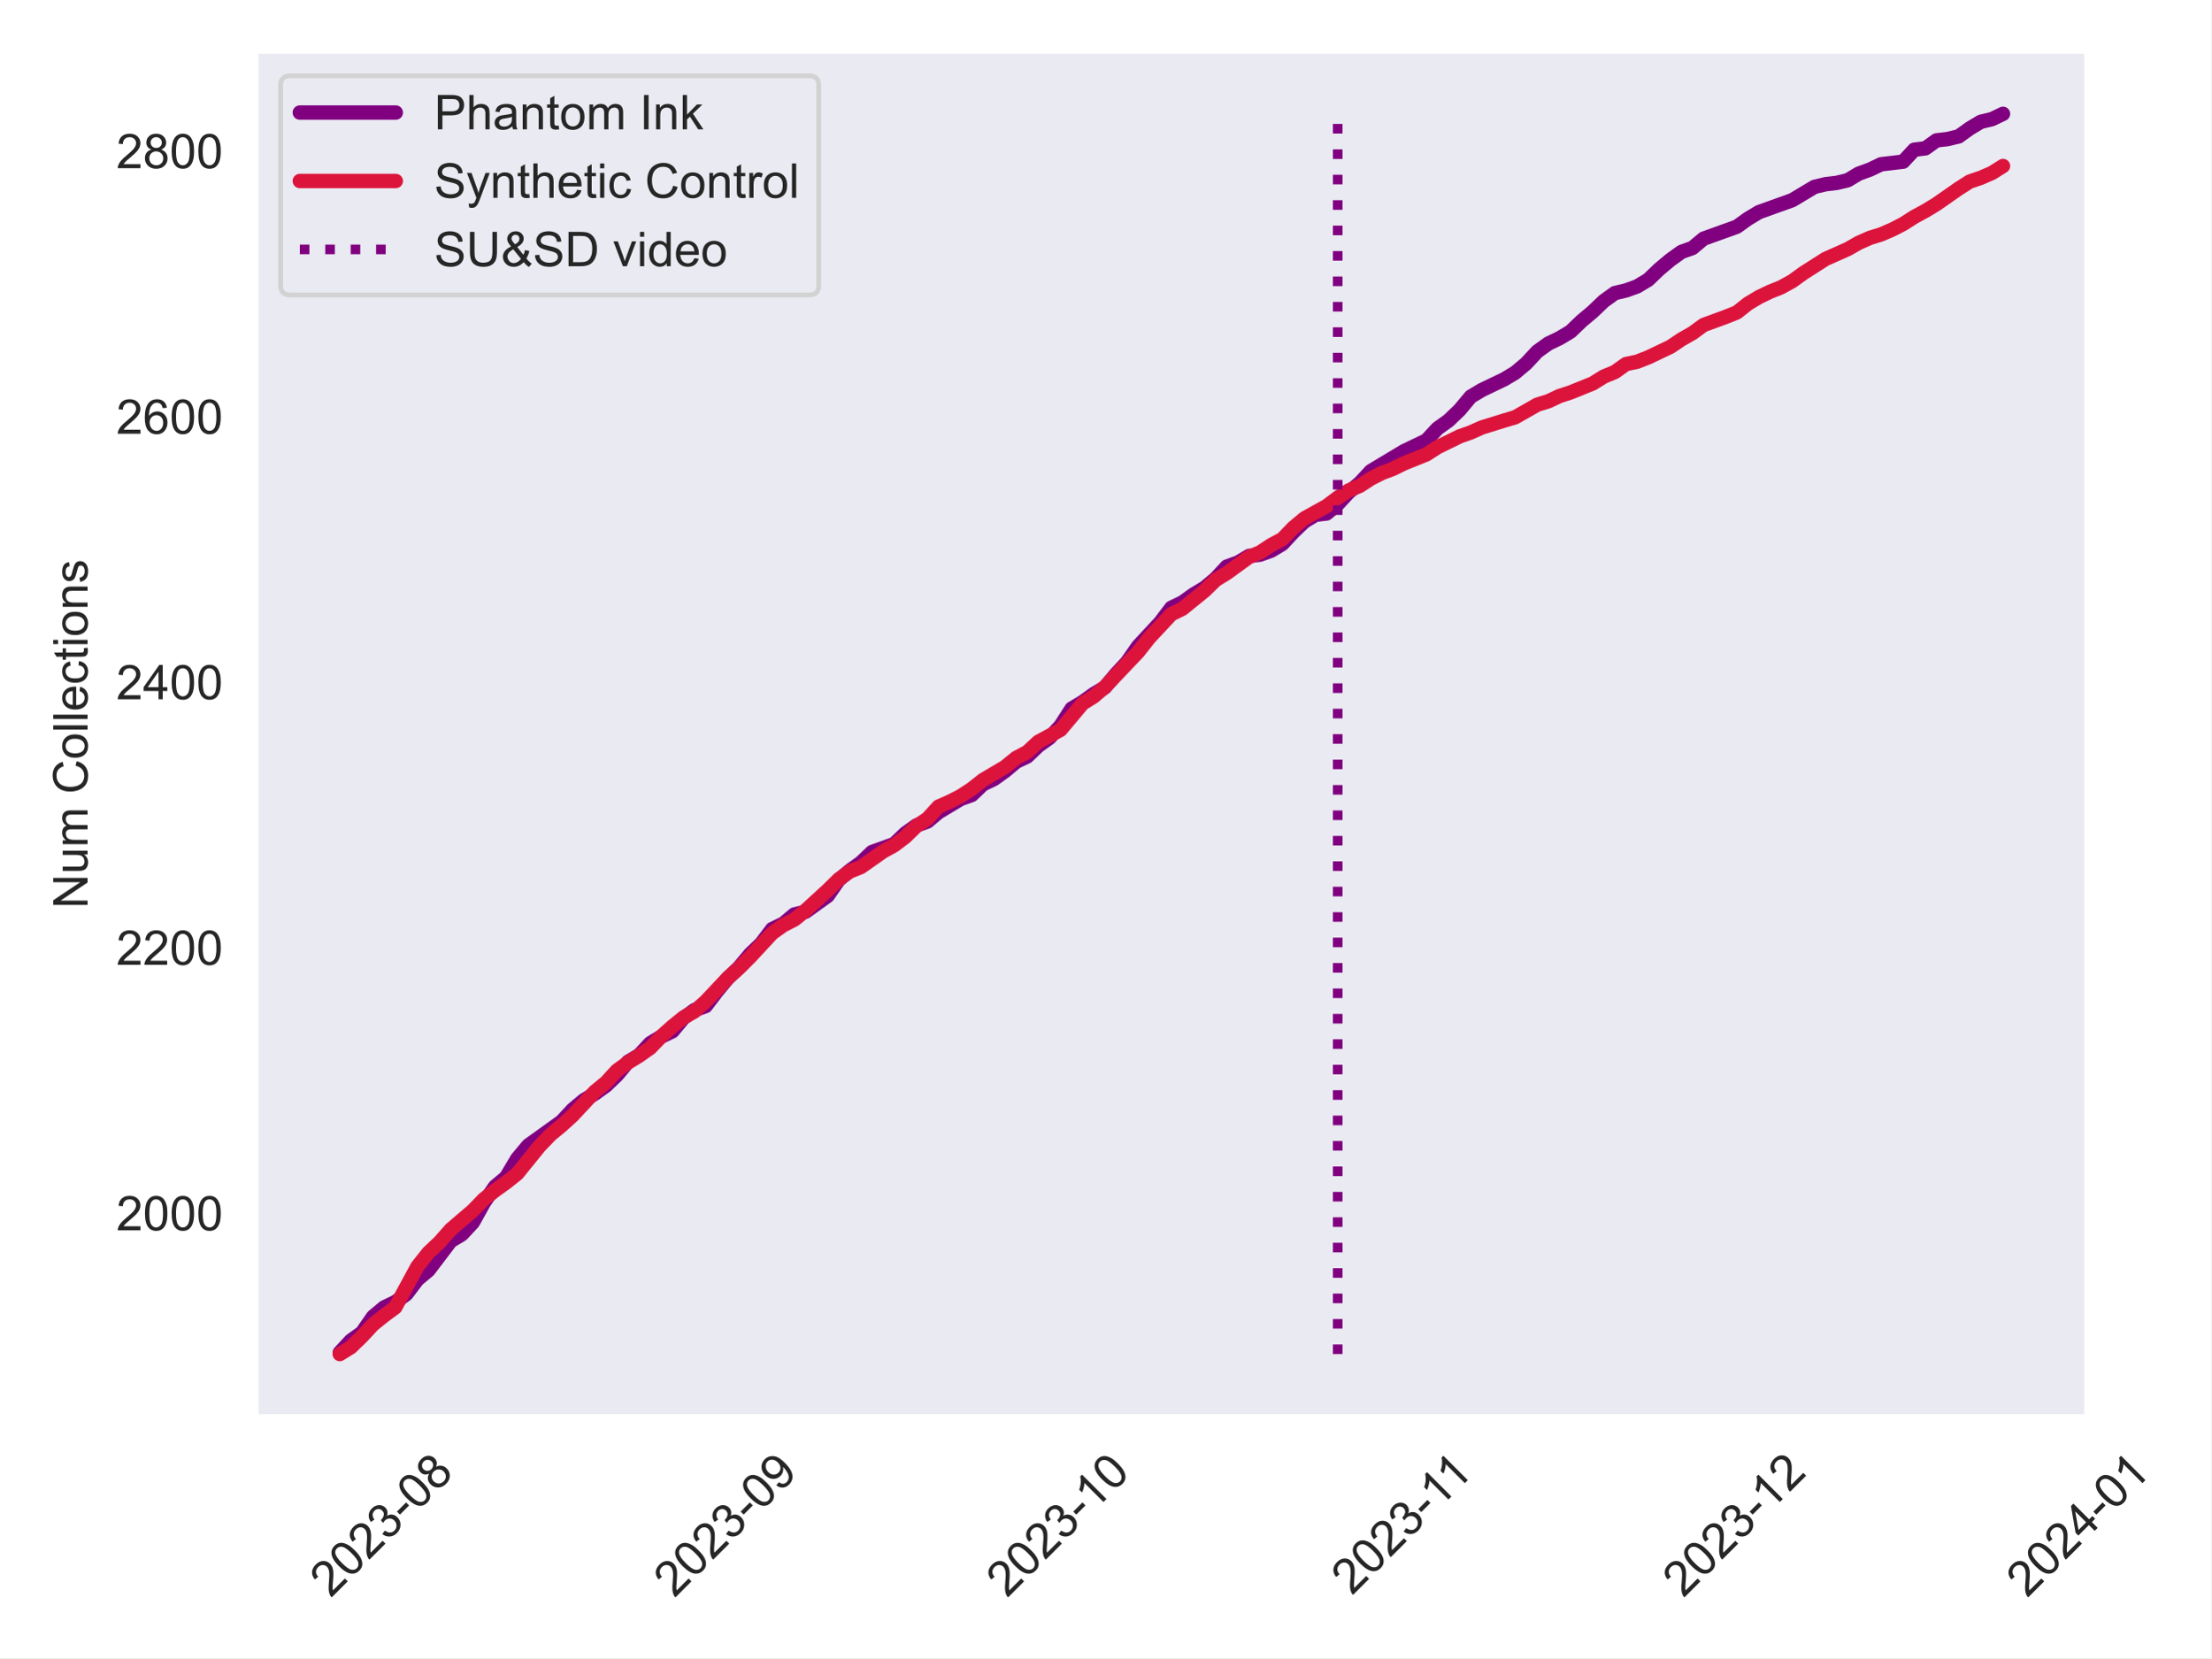
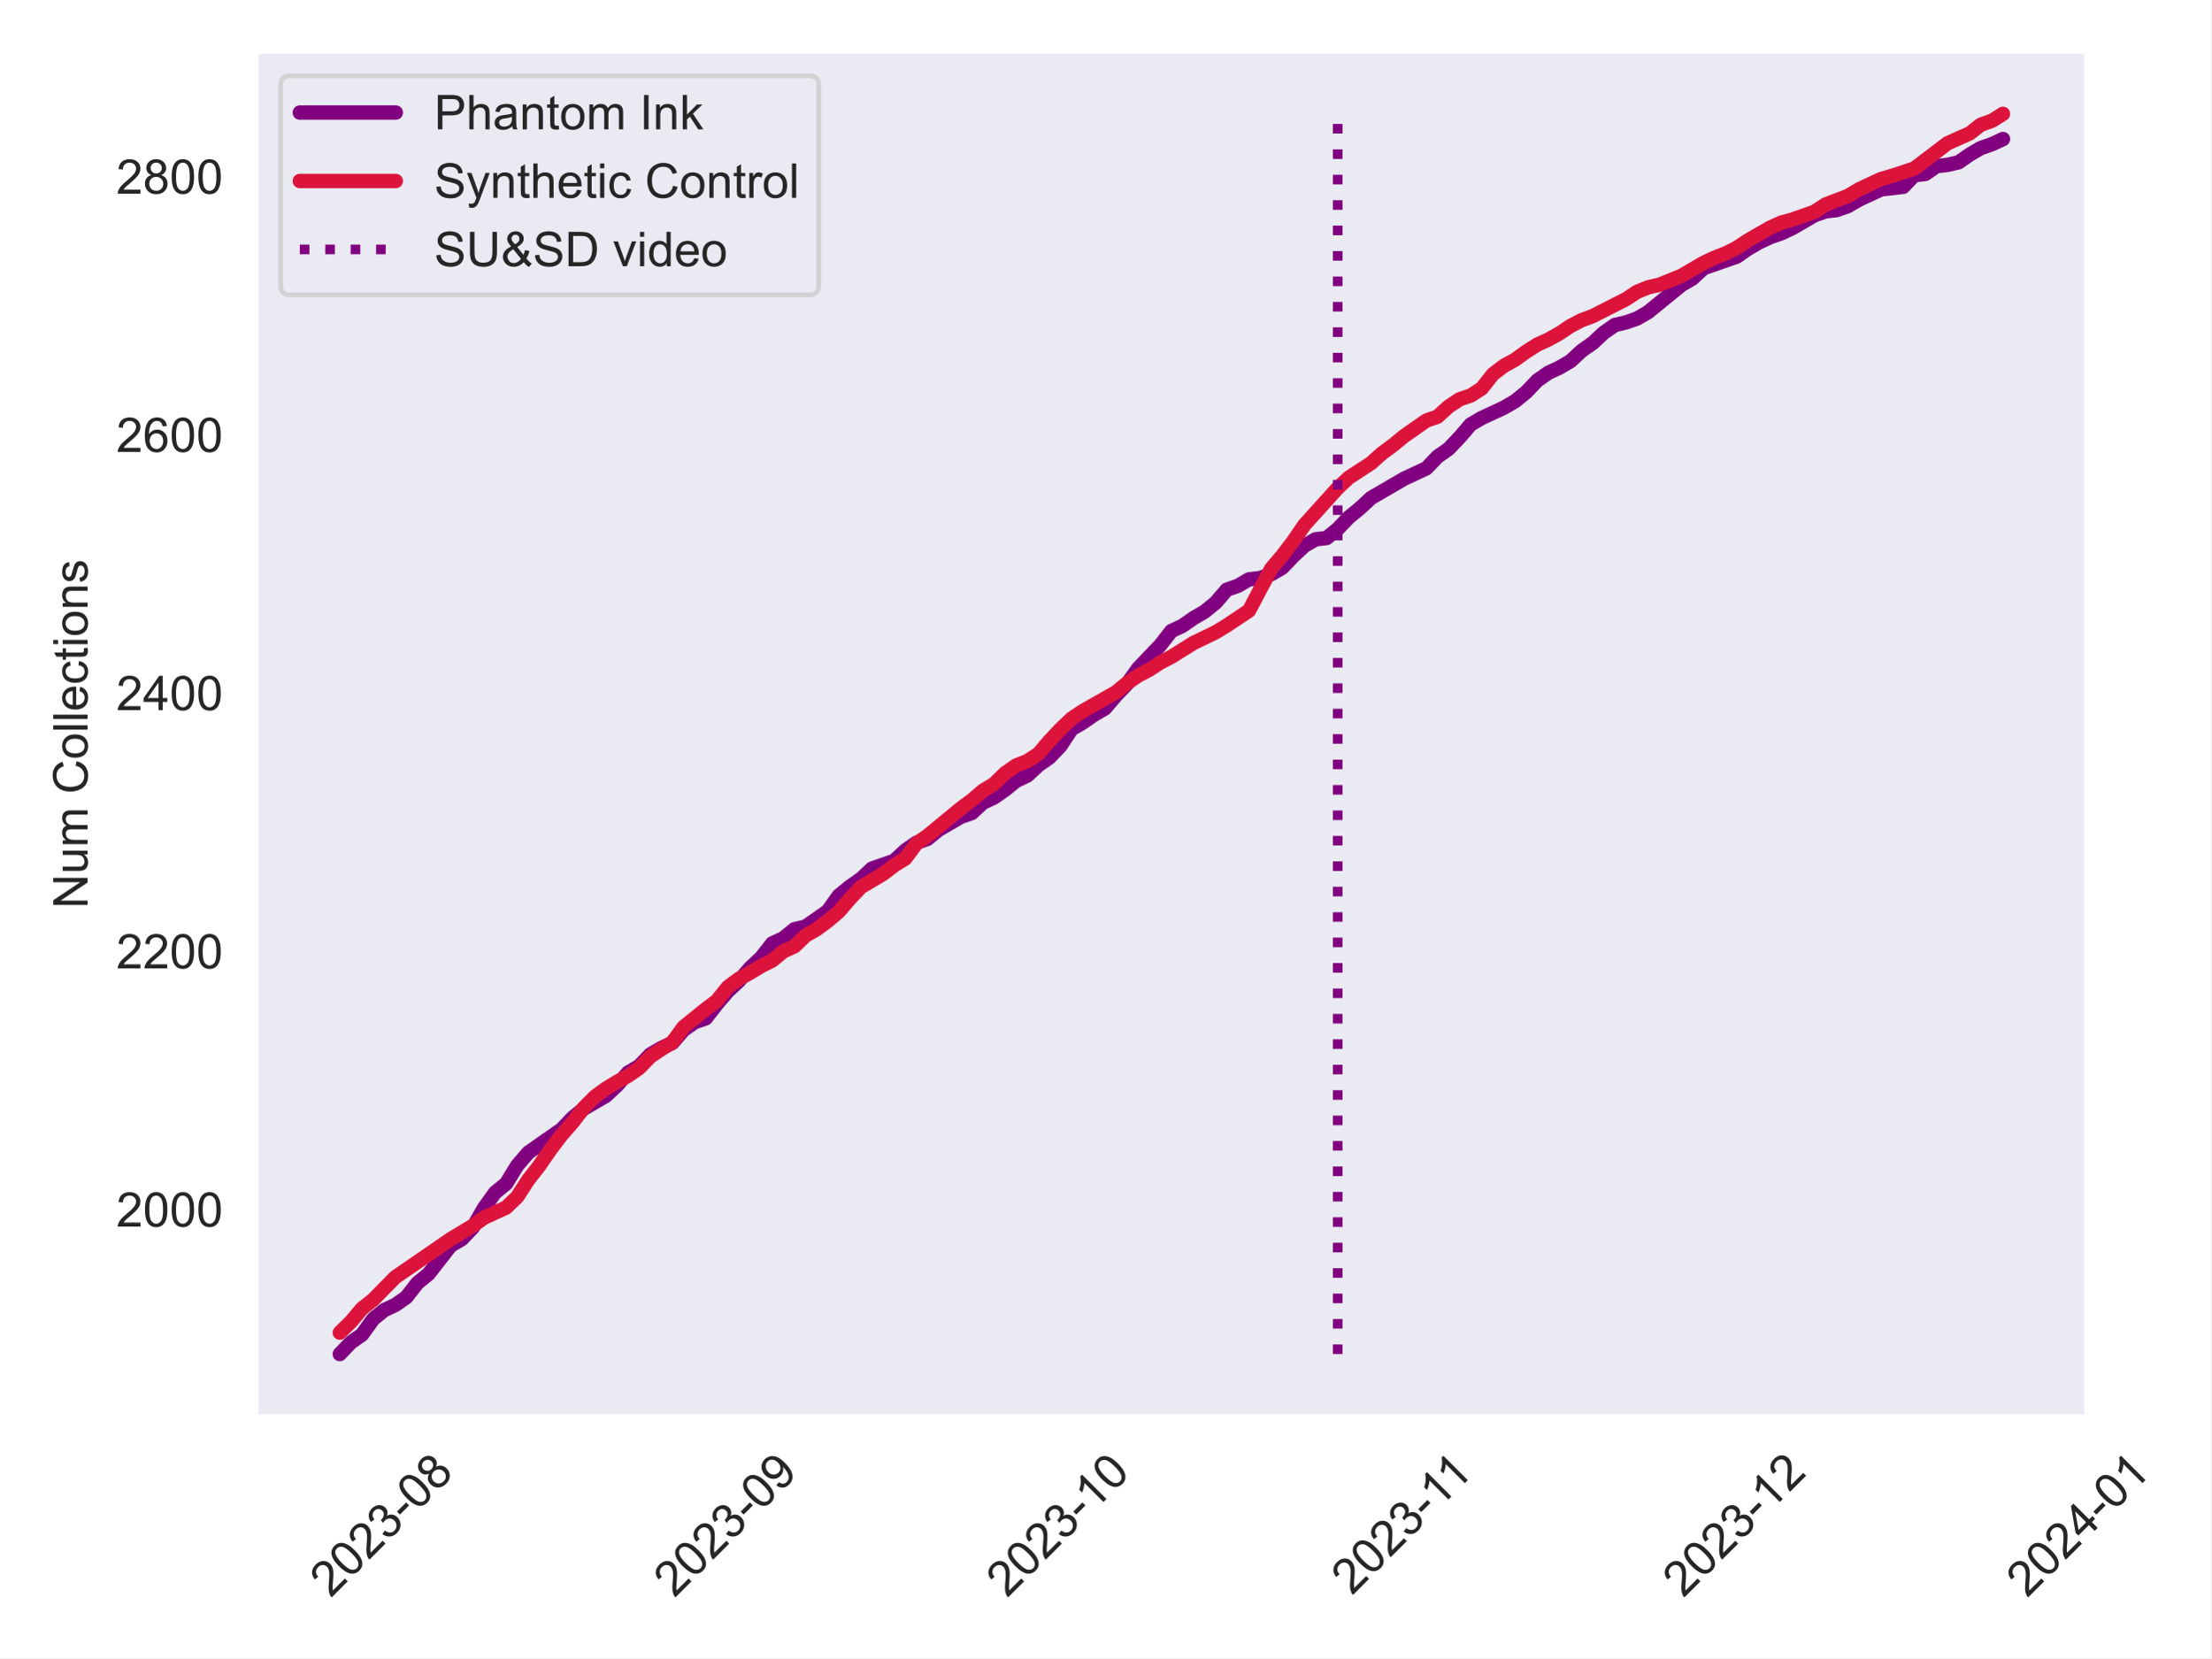
<svg xmlns="http://www.w3.org/2000/svg" xmlns:xlink="http://www.w3.org/1999/xlink" width="460.8pt" height="345.6pt" viewBox="0 0 460.8 345.6" version="1.1">
  <defs>
    <style type="text/css">*{stroke-linejoin: round; stroke-linecap: butt}</style>
  </defs>
  <g id="figure_1">
    <g id="patch_1">
      <path d="M 0 345.6  L 460.8 345.6  L 460.8 0  L 0 0  z " style="fill: #ffffff" />
    </g>
    <g id="axes_1">
      <g id="patch_2">
        <path d="M 53.48 295.153  L 434.759 295.153  L 434.759 10.8  L 53.48 10.8  z " style="fill: #eaeaf2" />
      </g>
      <g id="matplotlib.axis_1">
        <g id="xtick_1">
          <g id="text_1">
            <g style="fill: #262626" transform="translate(68.90819 333.1617) rotate(-45) scale(0.1 -0.1)">
              <defs>
                <path id="ArialMT-32" d="M 3222 541  L 3222 0  L 194 0  Q 188 203 259 391  Q 375 700 629 1000  Q 884 1300 1366 1694  Q 2113 2306 2375 2664  Q 2638 3022 2638 3341  Q 2638 3675 2398 3904  Q 2159 4134 1775 4134  Q 1369 4134 1125 3890  Q 881 3647 878 3216  L 300 3275  Q 359 3922 746 4261  Q 1134 4600 1788 4600  Q 2447 4600 2831 4234  Q 3216 3869 3216 3328  Q 3216 3053 3103 2787  Q 2991 2522 2730 2228  Q 2469 1934 1863 1422  Q 1356 997 1212 845  Q 1069 694 975 541  L 3222 541  z " transform="scale(0.015625)" />
                <path id="ArialMT-30" d="M 266 2259  Q 266 3072 433 3567  Q 600 4063 929 4331  Q 1259 4600 1759 4600  Q 2128 4600 2406 4451  Q 2684 4303 2865 4023  Q 3047 3744 3150 3342  Q 3253 2941 3253 2259  Q 3253 1453 3087 958  Q 2922 463 2592 192  Q 2263 -78 1759 -78  Q 1097 -78 719 397  Q 266 969 266 2259  z M 844 2259  Q 844 1131 1108 757  Q 1372 384 1759 384  Q 2147 384 2411 759  Q 2675 1134 2675 2259  Q 2675 3391 2411 3762  Q 2147 4134 1753 4134  Q 1366 4134 1134 3806  Q 844 3388 844 2259  z " transform="scale(0.015625)" />
                <path id="ArialMT-33" d="M 269 1209  L 831 1284  Q 928 806 1161 595  Q 1394 384 1728 384  Q 2125 384 2398 659  Q 2672 934 2672 1341  Q 2672 1728 2419 1979  Q 2166 2231 1775 2231  Q 1616 2231 1378 2169  L 1441 2663  Q 1497 2656 1531 2656  Q 1891 2656 2178 2843  Q 2466 3031 2466 3422  Q 2466 3731 2256 3934  Q 2047 4138 1716 4138  Q 1388 4138 1169 3931  Q 950 3725 888 3313  L 325 3413  Q 428 3978 793 4289  Q 1159 4600 1703 4600  Q 2078 4600 2393 4439  Q 2709 4278 2876 4000  Q 3044 3722 3044 3409  Q 3044 3113 2884 2869  Q 2725 2625 2413 2481  Q 2819 2388 3044 2092  Q 3269 1797 3269 1353  Q 3269 753 2831 336  Q 2394 -81 1725 -81  Q 1122 -81 723 278  Q 325 638 269 1209  z " transform="scale(0.015625)" />
                <path id="ArialMT-2d" d="M 203 1375  L 203 1941  L 1931 1941  L 1931 1375  L 203 1375  z " transform="scale(0.015625)" />
                <path id="ArialMT-38" d="M 1131 2484  Q 781 2613 612 2850  Q 444 3088 444 3419  Q 444 3919 803 4259  Q 1163 4600 1759 4600  Q 2359 4600 2725 4251  Q 3091 3903 3091 3403  Q 3091 3084 2923 2848  Q 2756 2613 2416 2484  Q 2838 2347 3058 2040  Q 3278 1734 3278 1309  Q 3278 722 2862 322  Q 2447 -78 1769 -78  Q 1091 -78 675 323  Q 259 725 259 1325  Q 259 1772 486 2073  Q 713 2375 1131 2484  z M 1019 3438  Q 1019 3113 1228 2906  Q 1438 2700 1772 2700  Q 2097 2700 2305 2904  Q 2513 3109 2513 3406  Q 2513 3716 2298 3927  Q 2084 4138 1766 4138  Q 1444 4138 1231 3931  Q 1019 3725 1019 3438  z M 838 1322  Q 838 1081 952 856  Q 1066 631 1291 507  Q 1516 384 1775 384  Q 2178 384 2440 643  Q 2703 903 2703 1303  Q 2703 1709 2433 1975  Q 2163 2241 1756 2241  Q 1359 2241 1098 1978  Q 838 1716 838 1322  z " transform="scale(0.015625)" />
              </defs>
              <use xlink:href="#ArialMT-32" />
              <use xlink:href="#ArialMT-30" x="55.615" />
              <use xlink:href="#ArialMT-32" x="111.23" />
              <use xlink:href="#ArialMT-33" x="166.846" />
              <use xlink:href="#ArialMT-2d" x="222.461" />
              <use xlink:href="#ArialMT-30" x="255.762" />
              <use xlink:href="#ArialMT-38" x="311.377" />
            </g>
          </g>
        </g>
        <g id="xtick_2">
          <g id="text_2">
            <g style="fill: #262626" transform="translate(140.5424 333.1617) rotate(-45) scale(0.1 -0.1)">
              <defs>
                <path id="ArialMT-39" d="M 350 1059  L 891 1109  Q 959 728 1153 556  Q 1347 384 1650 384  Q 1909 384 2104 503  Q 2300 622 2425 820  Q 2550 1019 2634 1356  Q 2719 1694 2719 2044  Q 2719 2081 2716 2156  Q 2547 1888 2255 1720  Q 1963 1553 1622 1553  Q 1053 1553 659 1965  Q 266 2378 266 3053  Q 266 3750 677 4175  Q 1088 4600 1706 4600  Q 2153 4600 2523 4359  Q 2894 4119 3086 3673  Q 3278 3228 3278 2384  Q 3278 1506 3087 986  Q 2897 466 2520 194  Q 2144 -78 1638 -78  Q 1100 -78 759 220  Q 419 519 350 1059  z M 2653 3081  Q 2653 3566 2395 3850  Q 2138 4134 1775 4134  Q 1400 4134 1122 3828  Q 844 3522 844 3034  Q 844 2597 1108 2323  Q 1372 2050 1759 2050  Q 2150 2050 2401 2323  Q 2653 2597 2653 3081  z " transform="scale(0.015625)" />
              </defs>
              <use xlink:href="#ArialMT-32" />
              <use xlink:href="#ArialMT-30" x="55.615" />
              <use xlink:href="#ArialMT-32" x="111.23" />
              <use xlink:href="#ArialMT-33" x="166.846" />
              <use xlink:href="#ArialMT-2d" x="222.461" />
              <use xlink:href="#ArialMT-30" x="255.762" />
              <use xlink:href="#ArialMT-39" x="311.377" />
            </g>
          </g>
        </g>
        <g id="xtick_3">
          <g id="text_3">
            <g style="fill: #262626" transform="translate(209.8657 333.1617) rotate(-45) scale(0.1 -0.1)">
              <defs>
                <path id="ArialMT-31" d="M 2384 0  L 1822 0  L 1822 3584  Q 1619 3391 1289 3197  Q 959 3003 697 2906  L 697 3450  Q 1169 3672 1522 3987  Q 1875 4303 2022 4600  L 2384 4600  L 2384 0  z " transform="scale(0.015625)" />
              </defs>
              <use xlink:href="#ArialMT-32" />
              <use xlink:href="#ArialMT-30" x="55.615" />
              <use xlink:href="#ArialMT-32" x="111.23" />
              <use xlink:href="#ArialMT-33" x="166.846" />
              <use xlink:href="#ArialMT-2d" x="222.461" />
              <use xlink:href="#ArialMT-31" x="255.762" />
              <use xlink:href="#ArialMT-30" x="311.377" />
            </g>
          </g>
        </g>
        <g id="xtick_4">
          <g id="text_4">
            <g style="fill: #262626" transform="translate(281.7607 332.6402) rotate(-45) scale(0.1 -0.1)">
              <use xlink:href="#ArialMT-32" />
              <use xlink:href="#ArialMT-30" x="55.615" />
              <use xlink:href="#ArialMT-32" x="111.23" />
              <use xlink:href="#ArialMT-33" x="166.846" />
              <use xlink:href="#ArialMT-2d" x="222.461" />
              <use xlink:href="#ArialMT-31" x="255.762" />
              <use xlink:href="#ArialMT-31" x="304.002" />
            </g>
          </g>
        </g>
        <g id="xtick_5">
          <g id="text_5">
            <g style="fill: #262626" transform="translate(350.8233 333.1617) rotate(-45) scale(0.1 -0.1)">
              <use xlink:href="#ArialMT-32" />
              <use xlink:href="#ArialMT-30" x="55.615" />
              <use xlink:href="#ArialMT-32" x="111.23" />
              <use xlink:href="#ArialMT-33" x="166.846" />
              <use xlink:href="#ArialMT-2d" x="222.461" />
              <use xlink:href="#ArialMT-31" x="255.762" />
              <use xlink:href="#ArialMT-32" x="311.377" />
            </g>
          </g>
        </g>
        <g id="xtick_6">
          <g id="text_6">
            <g style="fill: #262626" transform="translate(422.4575 333.1617) rotate(-45) scale(0.1 -0.1)">
              <defs>
                <path id="ArialMT-34" d="M 2069 0  L 2069 1097  L 81 1097  L 81 1613  L 2172 4581  L 2631 4581  L 2631 1613  L 3250 1613  L 3250 1097  L 2631 1097  L 2631 0  L 2069 0  z M 2069 1613  L 2069 3678  L 634 1613  L 2069 1613  z " transform="scale(0.015625)" />
              </defs>
              <use xlink:href="#ArialMT-32" />
              <use xlink:href="#ArialMT-30" x="55.615" />
              <use xlink:href="#ArialMT-32" x="111.23" />
              <use xlink:href="#ArialMT-34" x="166.846" />
              <use xlink:href="#ArialMT-2d" x="222.461" />
              <use xlink:href="#ArialMT-30" x="255.762" />
              <use xlink:href="#ArialMT-31" x="311.377" />
            </g>
          </g>
        </g>
      </g>
      <g id="matplotlib.axis_2">
        <g id="ytick_1">
          <g id="text_7">
-             <g style="fill: #262626" transform="translate(24.23625 256.4379) scale(0.1 -0.1)">
+             <g style="fill: #262626" transform="translate(24.23625 255.6642) scale(0.1 -0.1)">
              <use xlink:href="#ArialMT-32" />
              <use xlink:href="#ArialMT-30" x="55.615" />
              <use xlink:href="#ArialMT-30" x="111.23" />
              <use xlink:href="#ArialMT-30" x="166.846" />
            </g>
          </g>
        </g>
        <g id="ytick_2">
          <g id="text_8">
-             <g style="fill: #262626" transform="translate(24.23625 201.0916) scale(0.1 -0.1)">
+             <g style="fill: #262626" transform="translate(24.23625 201.8385) scale(0.1 -0.1)">
              <use xlink:href="#ArialMT-32" />
              <use xlink:href="#ArialMT-32" x="55.615" />
              <use xlink:href="#ArialMT-30" x="111.23" />
              <use xlink:href="#ArialMT-30" x="166.846" />
            </g>
          </g>
        </g>
        <g id="ytick_3">
          <g id="text_9">
-             <g style="fill: #262626" transform="translate(24.23625 145.7452) scale(0.1 -0.1)">
+             <g style="fill: #262626" transform="translate(24.23625 148.0127) scale(0.1 -0.1)">
              <use xlink:href="#ArialMT-32" />
              <use xlink:href="#ArialMT-34" x="55.615" />
              <use xlink:href="#ArialMT-30" x="111.23" />
              <use xlink:href="#ArialMT-30" x="166.846" />
            </g>
          </g>
        </g>
        <g id="ytick_4">
          <g id="text_10">
-             <g style="fill: #262626" transform="translate(24.23625 90.39887) scale(0.1 -0.1)">
+             <g style="fill: #262626" transform="translate(24.23625 94.18699) scale(0.1 -0.1)">
              <defs>
                <path id="ArialMT-36" d="M 3184 3459  L 2625 3416  Q 2550 3747 2413 3897  Q 2184 4138 1850 4138  Q 1581 4138 1378 3988  Q 1113 3794 959 3422  Q 806 3050 800 2363  Q 1003 2672 1297 2822  Q 1591 2972 1913 2972  Q 2475 2972 2870 2558  Q 3266 2144 3266 1488  Q 3266 1056 3080 686  Q 2894 316 2569 119  Q 2244 -78 1831 -78  Q 1128 -78 684 439  Q 241 956 241 2144  Q 241 3472 731 4075  Q 1159 4600 1884 4600  Q 2425 4600 2770 4297  Q 3116 3994 3184 3459  z M 888 1484  Q 888 1194 1011 928  Q 1134 663 1356 523  Q 1578 384 1822 384  Q 2178 384 2434 671  Q 2691 959 2691 1453  Q 2691 1928 2437 2201  Q 2184 2475 1800 2475  Q 1419 2475 1153 2201  Q 888 1928 888 1484  z " transform="scale(0.015625)" />
              </defs>
              <use xlink:href="#ArialMT-32" />
              <use xlink:href="#ArialMT-36" x="55.615" />
              <use xlink:href="#ArialMT-30" x="111.23" />
              <use xlink:href="#ArialMT-30" x="166.846" />
            </g>
          </g>
        </g>
        <g id="ytick_5">
          <g id="text_11">
-             <g style="fill: #262626" transform="translate(24.23625 35.05253) scale(0.1 -0.1)">
+             <g style="fill: #262626" transform="translate(24.23625 40.36125) scale(0.1 -0.1)">
              <use xlink:href="#ArialMT-32" />
              <use xlink:href="#ArialMT-38" x="55.615" />
              <use xlink:href="#ArialMT-30" x="111.23" />
              <use xlink:href="#ArialMT-30" x="166.846" />
            </g>
          </g>
        </g>
        <g id="text_12">
          <g style="fill: #262626" transform="translate(18.24875 189.3764) rotate(-90) scale(0.1 -0.1)">
            <defs>
              <path id="ArialMT-4e" d="M 488 0  L 488 4581  L 1109 4581  L 3516 984  L 3516 4581  L 4097 4581  L 4097 0  L 3475 0  L 1069 3600  L 1069 0  L 488 0  z " transform="scale(0.015625)" />
              <path id="ArialMT-75" d="M 2597 0  L 2597 488  Q 2209 -75 1544 -75  Q 1250 -75 995 37  Q 741 150 617 320  Q 494 491 444 738  Q 409 903 409 1263  L 409 3319  L 972 3319  L 972 1478  Q 972 1038 1006 884  Q 1059 663 1231 536  Q 1403 409 1656 409  Q 1909 409 2131 539  Q 2353 669 2445 892  Q 2538 1116 2538 1541  L 2538 3319  L 3100 3319  L 3100 0  L 2597 0  z " transform="scale(0.015625)" />
              <path id="ArialMT-6d" d="M 422 0  L 422 3319  L 925 3319  L 925 2853  Q 1081 3097 1340 3245  Q 1600 3394 1931 3394  Q 2300 3394 2536 3241  Q 2772 3088 2869 2813  Q 3263 3394 3894 3394  Q 4388 3394 4653 3120  Q 4919 2847 4919 2278  L 4919 0  L 4359 0  L 4359 2091  Q 4359 2428 4304 2576  Q 4250 2725 4106 2815  Q 3963 2906 3769 2906  Q 3419 2906 3187 2673  Q 2956 2441 2956 1928  L 2956 0  L 2394 0  L 2394 2156  Q 2394 2531 2256 2718  Q 2119 2906 1806 2906  Q 1569 2906 1367 2781  Q 1166 2656 1075 2415  Q 984 2175 984 1722  L 984 0  L 422 0  z " transform="scale(0.015625)" />
              <path id="ArialMT-20" transform="scale(0.015625)" />
              <path id="ArialMT-43" d="M 3763 1606  L 4369 1453  Q 4178 706 3683 314  Q 3188 -78 2472 -78  Q 1731 -78 1267 223  Q 803 525 561 1097  Q 319 1669 319 2325  Q 319 3041 592 3573  Q 866 4106 1370 4382  Q 1875 4659 2481 4659  Q 3169 4659 3637 4309  Q 4106 3959 4291 3325  L 3694 3184  Q 3534 3684 3231 3912  Q 2928 4141 2469 4141  Q 1941 4141 1586 3887  Q 1231 3634 1087 3207  Q 944 2781 944 2328  Q 944 1744 1114 1308  Q 1284 872 1643 656  Q 2003 441 2422 441  Q 2931 441 3284 734  Q 3638 1028 3763 1606  z " transform="scale(0.015625)" />
              <path id="ArialMT-6f" d="M 213 1659  Q 213 2581 725 3025  Q 1153 3394 1769 3394  Q 2453 3394 2887 2945  Q 3322 2497 3322 1706  Q 3322 1066 3130 698  Q 2938 331 2570 128  Q 2203 -75 1769 -75  Q 1072 -75 642 372  Q 213 819 213 1659  z M 791 1659  Q 791 1022 1069 705  Q 1347 388 1769 388  Q 2188 388 2466 706  Q 2744 1025 2744 1678  Q 2744 2294 2464 2611  Q 2184 2928 1769 2928  Q 1347 2928 1069 2612  Q 791 2297 791 1659  z " transform="scale(0.015625)" />
              <path id="ArialMT-6c" d="M 409 0  L 409 4581  L 972 4581  L 972 0  L 409 0  z " transform="scale(0.015625)" />
              <path id="ArialMT-65" d="M 2694 1069  L 3275 997  Q 3138 488 2766 206  Q 2394 -75 1816 -75  Q 1088 -75 661 373  Q 234 822 234 1631  Q 234 2469 665 2931  Q 1097 3394 1784 3394  Q 2450 3394 2872 2941  Q 3294 2488 3294 1666  Q 3294 1616 3291 1516  L 816 1516  Q 847 969 1125 678  Q 1403 388 1819 388  Q 2128 388 2347 550  Q 2566 713 2694 1069  z M 847 1978  L 2700 1978  Q 2663 2397 2488 2606  Q 2219 2931 1791 2931  Q 1403 2931 1139 2672  Q 875 2413 847 1978  z " transform="scale(0.015625)" />
              <path id="ArialMT-63" d="M 2588 1216  L 3141 1144  Q 3050 572 2676 248  Q 2303 -75 1759 -75  Q 1078 -75 664 370  Q 250 816 250 1647  Q 250 2184 428 2587  Q 606 2991 970 3192  Q 1334 3394 1763 3394  Q 2303 3394 2647 3120  Q 2991 2847 3088 2344  L 2541 2259  Q 2463 2594 2264 2762  Q 2066 2931 1784 2931  Q 1359 2931 1093 2626  Q 828 2322 828 1663  Q 828 994 1084 691  Q 1341 388 1753 388  Q 2084 388 2306 591  Q 2528 794 2588 1216  z " transform="scale(0.015625)" />
              <path id="ArialMT-74" d="M 1650 503  L 1731 6  Q 1494 -44 1306 -44  Q 1000 -44 831 53  Q 663 150 594 308  Q 525 466 525 972  L 525 2881  L 113 2881  L 113 3319  L 525 3319  L 525 4141  L 1084 4478  L 1084 3319  L 1650 3319  L 1650 2881  L 1084 2881  L 1084 941  Q 1084 700 1114 631  Q 1144 563 1211 522  Q 1278 481 1403 481  Q 1497 481 1650 503  z " transform="scale(0.015625)" />
              <path id="ArialMT-69" d="M 425 3934  L 425 4581  L 988 4581  L 988 3934  L 425 3934  z M 425 0  L 425 3319  L 988 3319  L 988 0  L 425 0  z " transform="scale(0.015625)" />
              <path id="ArialMT-6e" d="M 422 0  L 422 3319  L 928 3319  L 928 2847  Q 1294 3394 1984 3394  Q 2284 3394 2536 3286  Q 2788 3178 2913 3003  Q 3038 2828 3088 2588  Q 3119 2431 3119 2041  L 3119 0  L 2556 0  L 2556 2019  Q 2556 2363 2490 2533  Q 2425 2703 2258 2804  Q 2091 2906 1866 2906  Q 1506 2906 1245 2678  Q 984 2450 984 1813  L 984 0  L 422 0  z " transform="scale(0.015625)" />
              <path id="ArialMT-73" d="M 197 991  L 753 1078  Q 800 744 1014 566  Q 1228 388 1613 388  Q 2000 388 2187 545  Q 2375 703 2375 916  Q 2375 1106 2209 1216  Q 2094 1291 1634 1406  Q 1016 1563 777 1677  Q 538 1791 414 1992  Q 291 2194 291 2438  Q 291 2659 392 2848  Q 494 3038 669 3163  Q 800 3259 1026 3326  Q 1253 3394 1513 3394  Q 1903 3394 2198 3281  Q 2494 3169 2634 2976  Q 2775 2784 2828 2463  L 2278 2388  Q 2241 2644 2061 2787  Q 1881 2931 1553 2931  Q 1166 2931 1000 2803  Q 834 2675 834 2503  Q 834 2394 903 2306  Q 972 2216 1119 2156  Q 1203 2125 1616 2013  Q 2213 1853 2448 1751  Q 2684 1650 2818 1456  Q 2953 1263 2953 975  Q 2953 694 2789 445  Q 2625 197 2315 61  Q 2006 -75 1616 -75  Q 969 -75 630 194  Q 291 463 197 991  z " transform="scale(0.015625)" />
            </defs>
            <use xlink:href="#ArialMT-4e" />
            <use xlink:href="#ArialMT-75" x="72.217" />
            <use xlink:href="#ArialMT-6d" x="127.832" />
            <use xlink:href="#ArialMT-20" x="211.133" />
            <use xlink:href="#ArialMT-43" x="238.916" />
            <use xlink:href="#ArialMT-6f" x="311.133" />
            <use xlink:href="#ArialMT-6c" x="366.748" />
            <use xlink:href="#ArialMT-6c" x="388.965" />
            <use xlink:href="#ArialMT-65" x="411.182" />
            <use xlink:href="#ArialMT-63" x="466.797" />
            <use xlink:href="#ArialMT-74" x="516.797" />
            <use xlink:href="#ArialMT-69" x="544.58" />
            <use xlink:href="#ArialMT-6f" x="566.797" />
            <use xlink:href="#ArialMT-6e" x="622.412" />
            <use xlink:href="#ArialMT-73" x="678.027" />
          </g>
        </g>
      </g>
      <g id="PolyCollection_1" />
      <g id="PolyCollection_2" />
      <g id="line2d_1">
-         <path d="M 70.811 281.916  L 73.122 279.425  L 75.432 277.765  L 77.743 274.444  L 80.054 272.507  L 82.365 271.4  L 84.676 269.74  L 86.986 266.696  L 89.297 264.758  L 93.919 258.67  L 96.229 257.287  L 98.54 254.796  L 100.851 250.645  L 103.162 247.324  L 105.473 245.387  L 107.783 241.513  L 110.094 238.746  L 117.026 233.765  L 119.337 231.274  L 121.648 229.337  L 123.959 227.953  L 126.27 226.293  L 128.58 224.079  L 130.891 221.312  L 133.202 219.928  L 135.513 217.437  L 137.823 216.054  L 140.134 214.947  L 142.445 212.179  L 144.756 210.519  L 147.067 209.689  L 149.377 206.645  L 151.688 203.877  L 153.999 201.664  L 156.31 198.896  L 158.62 196.682  L 160.931 193.638  L 163.242 192.531  L 165.553 190.594  L 167.864 190.041  L 172.485 186.72  L 174.796 183.399  L 177.107 181.462  L 179.417 179.802  L 181.728 177.588  L 186.35 175.928  L 188.661 173.714  L 190.971 172.053  L 193.282 171.223  L 195.593 169.286  L 200.214 166.519  L 202.525 165.689  L 204.836 163.475  L 207.147 162.368  L 209.458 160.707  L 211.768 158.77  L 214.079 157.663  L 216.39 155.449  L 218.701 153.789  L 221.012 151.298  L 223.322 147.701  L 225.633 146.317  L 227.944 144.657  L 230.255 143.273  L 232.565 140.506  L 234.876 138.015  L 237.187 134.695  L 241.809 129.713  L 244.119 126.669  L 246.43 125.562  L 248.741 123.902  L 251.052 122.518  L 253.362 120.581  L 255.673 118.091  L 257.984 117.26  L 260.295 115.877  L 262.606 115.6  L 264.916 114.77  L 267.227 113.386  L 269.538 110.896  L 271.849 108.682  L 274.159 107.298  L 276.47 107.021  L 278.781 105.084  L 281.092 102.594  L 283.403 100.657  L 285.713 98.166  L 292.646 94.015  L 297.267 91.801  L 299.578 89.311  L 301.889 87.65  L 304.2 85.436  L 306.51 82.669  L 308.821 81.285  L 313.443 79.071  L 315.753 77.688  L 318.064 75.751  L 320.375 73.26  L 322.686 71.6  L 324.997 70.493  L 327.307 69.109  L 329.618 66.895  L 331.929 64.958  L 334.24 62.744  L 336.55 61.084  L 338.861 60.53  L 341.172 59.7  L 343.483 58.317  L 345.794 56.103  L 348.104 54.166  L 350.415 52.505  L 352.726 51.675  L 355.037 49.738  L 361.969 47.247  L 364.28 45.587  L 366.591 44.203  L 373.523 41.713  L 378.145 38.945  L 380.455 38.392  L 382.766 38.115  L 385.077 37.562  L 387.388 36.178  L 389.698 35.348  L 392.009 34.241  L 396.631 33.687  L 398.942 31.197  L 401.252 30.92  L 403.563 29.26  L 405.874 28.983  L 408.185 28.43  L 410.495 26.769  L 412.806 25.386  L 415.117 24.832  L 417.428 23.725  L 417.428 23.725  " clip-path="url(#pe73c58138a)" style="fill: none; stroke: #800080; stroke-width: 3; stroke-linecap: round" />
+         <path d="M 70.811 282.228  L 73.122 279.806  L 75.432 278.191  L 77.743 274.961  L 80.054 273.077  L 82.365 272.001  L 84.676 270.386  L 86.986 267.426  L 89.297 265.542  L 93.919 259.621  L 96.229 258.275  L 98.54 255.853  L 100.851 251.816  L 103.162 248.587  L 105.473 246.703  L 107.783 242.935  L 110.094 240.244  L 117.026 235.399  L 119.337 232.977  L 121.648 231.093  L 126.27 228.402  L 128.58 226.249  L 130.891 223.558  L 133.202 222.212  L 135.513 219.79  L 137.823 218.444  L 140.134 217.368  L 142.445 214.676  L 144.756 213.062  L 147.067 212.254  L 149.377 209.294  L 151.688 206.603  L 153.999 204.45  L 156.31 201.758  L 158.62 199.605  L 160.931 196.645  L 163.242 195.568  L 165.553 193.684  L 167.864 193.146  L 172.485 189.917  L 174.796 186.687  L 177.107 184.803  L 179.417 183.188  L 181.728 181.035  L 186.35 179.421  L 188.661 177.268  L 190.971 175.653  L 193.282 174.845  L 195.593 172.961  L 200.214 170.27  L 202.525 169.463  L 204.836 167.31  L 207.147 166.233  L 209.458 164.618  L 211.768 162.735  L 214.079 161.658  L 216.39 159.505  L 218.701 157.89  L 221.012 155.468  L 223.322 151.969  L 225.633 150.624  L 227.944 149.009  L 230.255 147.663  L 232.565 144.972  L 234.876 142.55  L 237.187 139.32  L 241.809 134.476  L 244.119 131.516  L 246.43 130.439  L 248.741 128.824  L 251.052 127.479  L 253.362 125.595  L 255.673 122.904  L 257.984 122.096  L 260.295 120.751  L 262.606 120.481  L 264.916 119.674  L 267.227 118.328  L 269.538 115.906  L 271.849 113.753  L 274.159 112.408  L 276.47 112.138  L 278.781 110.254  L 281.092 107.832  L 283.403 105.948  L 285.713 103.795  L 292.646 99.758  L 297.267 97.605  L 299.578 95.183  L 301.889 93.569  L 304.2 91.146  L 306.51 88.455  L 308.821 87.109  L 313.443 84.956  L 315.753 83.611  L 318.064 81.727  L 320.375 79.305  L 322.686 77.69  L 324.997 76.613  L 327.307 75.268  L 329.618 73.115  L 331.929 71.5  L 334.24 69.347  L 336.55 67.732  L 338.861 67.194  L 341.172 66.387  L 343.483 65.041  L 350.415 59.389  L 352.726 58.044  L 355.037 55.89  L 361.969 53.468  L 364.28 51.854  L 366.591 50.508  L 368.901 49.431  L 371.212 48.624  L 373.523 47.547  L 378.145 44.856  L 380.455 44.049  L 382.766 43.78  L 385.077 42.972  L 387.388 41.627  L 392.009 39.474  L 396.631 38.935  L 398.942 36.513  L 401.252 36.244  L 403.563 34.629  L 405.874 34.36  L 408.185 33.822  L 410.495 32.207  L 412.806 30.862  L 415.117 30.054  L 417.428 28.978  L 417.428 28.978  " clip-path="url(#p3fdfa814ca)" style="fill: none; stroke: #800080; stroke-width: 3; stroke-linecap: round" />
      </g>
      <g id="line2d_2">
-         <path d="M 70.811 282.228  L 73.122 280.799  L 75.432 278.558  L 77.743 276.065  L 80.054 274.213  L 82.365 272.503  L 86.986 263.997  L 89.297 261.082  L 91.608 258.912  L 93.919 256.281  L 98.54 252.325  L 100.851 249.939  L 103.162 248.131  L 105.473 246.471  L 107.783 244.631  L 112.405 238.92  L 114.716 236.516  L 117.026 234.606  L 119.337 232.499  L 123.959 227.539  L 126.27 225.639  L 128.58 223.131  L 130.891 221.451  L 133.202 220.042  L 135.513 218.409  L 137.823 216.009  L 140.134 213.942  L 142.445 212.079  L 144.756 210.79  L 147.067 208.735  L 151.688 203.827  L 153.999 201.784  L 156.31 199.477  L 160.931 194.49  L 163.242 192.841  L 165.553 191.662  L 167.864 189.791  L 172.485 185.556  L 174.796 183.28  L 177.107 181.632  L 179.417 180.715  L 184.039 177.465  L 186.35 176.187  L 188.661 174.439  L 190.971 172.186  L 193.282 170.654  L 195.593 168.127  L 197.904 167.109  L 200.214 165.933  L 202.525 164.423  L 204.836 162.59  L 209.458 159.856  L 211.768 157.971  L 214.079 156.754  L 216.39 154.61  L 221.012 152.115  L 225.633 146.612  L 227.944 145.165  L 230.255 143.185  L 237.187 135.884  L 239.498 132.952  L 244.119 128.003  L 246.43 126.869  L 251.052 123.12  L 253.362 120.868  L 255.673 119.442  L 260.295 116.088  L 262.606 115.13  L 264.916 113.601  L 267.227 112.373  L 269.538 109.975  L 271.849 108.047  L 276.47 105.48  L 278.781 103.741  L 281.092 102.21  L 283.403 101.252  L 285.713 99.743  L 288.024 98.57  L 290.335 97.699  L 292.646 96.563  L 297.267 94.703  L 299.578 93.211  L 304.2 90.948  L 306.51 90.132  L 308.821 89.1  L 313.443 87.662  L 315.753 86.974  L 320.375 84.344  L 322.686 83.632  L 324.997 82.542  L 327.307 81.79  L 331.929 79.921  L 334.24 78.483  L 336.55 77.531  L 338.861 75.882  L 341.172 75.392  L 343.483 74.492  L 348.104 72.288  L 350.415 70.739  L 352.726 69.426  L 355.037 67.735  L 359.658 66.039  L 361.969 65.115  L 364.28 63.289  L 366.591 61.903  L 368.901 60.794  L 371.212 59.865  L 373.523 58.585  L 375.834 56.915  L 380.455 53.965  L 385.077 51.911  L 387.388 50.593  L 389.698 49.578  L 392.009 48.859  L 394.32 47.862  L 396.631 46.679  L 398.942 45.2  L 401.252 43.947  L 403.563 42.54  L 408.185 39.314  L 410.495 37.84  L 412.806 37.058  L 415.117 36.051  L 417.428 34.603  L 417.428 34.603  " clip-path="url(#pe73c58138a)" style="fill: none; stroke: #dc143c; stroke-width: 3; stroke-linecap: round" />
+         <path d="M 70.811 277.765  L 73.122 275.508  L 75.432 272.756  L 77.743 270.923  L 82.365 266.222  L 93.919 258.271  L 98.54 255.491  L 100.851 253.823  L 105.473 251.692  L 107.783 249.475  L 110.094 245.904  L 112.405 242.957  L 114.716 239.601  L 117.026 236.571  L 119.337 233.926  L 121.648 230.929  L 123.959 228.598  L 126.27 226.905  L 128.58 225.496  L 130.891 224.225  L 133.202 222.621  L 135.513 220.24  L 137.823 218.674  L 140.134 217.246  L 142.445 214.072  L 147.067 210.349  L 149.377 208.613  L 151.688 205.733  L 153.999 204.017  L 156.31 202.765  L 158.62 201.352  L 160.931 200.195  L 163.242 198.3  L 165.553 197.25  L 167.864 195.023  L 170.174 193.695  L 172.485 191.985  L 174.796 190.023  L 177.107 187.346  L 179.417 184.893  L 184.039 182.147  L 186.35 180.381  L 188.661 178.936  L 190.971 175.837  L 193.282 174.215  L 200.214 168.513  L 202.525 166.793  L 204.836 164.815  L 207.147 163.42  L 209.458 161.165  L 211.768 159.549  L 214.079 158.633  L 216.39 157.144  L 218.701 154.435  L 221.012 151.977  L 223.322 149.766  L 225.633 148.221  L 232.565 144.287  L 234.876 142.39  L 237.187 140.813  L 239.498 139.598  L 241.809 138.095  L 244.119 136.897  L 248.741 134.005  L 253.362 131.77  L 255.673 130.363  L 260.295 127.274  L 264.916 118.526  L 267.227 115.809  L 269.538 112.78  L 271.849 109.403  L 278.781 101.724  L 281.092 99.557  L 285.713 96.542  L 288.024 94.479  L 290.335 92.77  L 292.646 90.874  L 297.267 87.648  L 299.578 86.847  L 301.889 84.747  L 304.2 83.208  L 306.51 82.431  L 308.821 80.941  L 311.132 77.995  L 313.443 76.235  L 315.753 74.966  L 318.064 73.295  L 320.375 71.822  L 322.686 70.763  L 324.997 69.482  L 327.307 67.934  L 329.618 66.732  L 331.929 65.874  L 338.861 62.351  L 341.172 60.828  L 343.483 59.887  L 345.794 59.353  L 350.415 57.478  L 355.037 54.785  L 357.348 53.701  L 359.658 52.802  L 361.969 51.642  L 364.28 50.101  L 368.901 47.446  L 371.212 46.401  L 373.523 45.767  L 378.145 44.132  L 380.455 42.621  L 385.077 40.851  L 387.388 39.477  L 392.009 37.319  L 394.32 36.642  L 398.942 35.127  L 405.874 29.857  L 410.495 27.801  L 412.806 25.991  L 415.117 25.172  L 417.428 23.725  L 417.428 23.725  " clip-path="url(#p3fdfa814ca)" style="fill: none; stroke: #dc143c; stroke-width: 3; stroke-linecap: round" />
      </g>
      <g id="LineCollection_1">
-         <path d="M 278.781 282.228  L 278.781 23.725  " clip-path="url(#pe73c58138a)" style="fill: none; stroke-dasharray: 2,3.3; stroke-dashoffset: 0; stroke: #800080; stroke-width: 2" />
+         <path d="M 278.781 282.228  L 278.781 23.725  " clip-path="url(#p3fdfa814ca)" style="fill: none; stroke-dasharray: 2,3.3; stroke-dashoffset: 0; stroke: #800080; stroke-width: 2" />
      </g>
      <g id="patch_3">
        <path d="M 53.48 295.153  L 53.48 10.8  " style="fill: none; stroke: #ffffff; stroke-width: 0.8; stroke-linejoin: miter; stroke-linecap: square" />
      </g>
      <g id="patch_4">
        <path d="M 434.759 295.153  L 434.759 10.8  " style="fill: none; stroke: #ffffff; stroke-width: 0.8; stroke-linejoin: miter; stroke-linecap: square" />
      </g>
      <g id="patch_5">
        <path d="M 53.48 295.153  L 434.759 295.153  " style="fill: none; stroke: #ffffff; stroke-width: 0.8; stroke-linejoin: miter; stroke-linecap: square" />
      </g>
      <g id="patch_6">
        <path d="M 53.48 10.8  L 434.759 10.8  " style="fill: none; stroke: #ffffff; stroke-width: 0.8; stroke-linejoin: miter; stroke-linecap: square" />
      </g>
      <g id="legend_1">
        <g id="patch_7">
          <path d="M 60.48 61.475  L 168.624 61.475  Q 170.624 61.475 170.624 59.475  L 170.624 17.8  Q 170.624 15.8 168.624 15.8  L 60.48 15.8  Q 58.48 15.8 58.48 17.8  L 58.48 59.475  Q 58.48 61.475 60.48 61.475  z " style="fill: #eaeaf2; opacity: 0.8; stroke: #cccccc; stroke-linejoin: miter" />
        </g>
        <g id="line2d_3">
          <path d="M 62.48 23.458  L 72.48 23.458  L 82.48 23.458  " style="fill: none; stroke: #800080; stroke-width: 3; stroke-linecap: round" />
        </g>
        <g id="text_13">
          <g style="fill: #262626" transform="translate(90.48 26.95781) scale(0.1 -0.1)">
            <defs>
              <path id="ArialMT-50" d="M 494 0  L 494 4581  L 2222 4581  Q 2678 4581 2919 4538  Q 3256 4481 3484 4323  Q 3713 4166 3852 3881  Q 3991 3597 3991 3256  Q 3991 2672 3619 2267  Q 3247 1863 2275 1863  L 1100 1863  L 1100 0  L 494 0  z M 1100 2403  L 2284 2403  Q 2872 2403 3119 2622  Q 3366 2841 3366 3238  Q 3366 3525 3220 3729  Q 3075 3934 2838 4000  Q 2684 4041 2272 4041  L 1100 4041  L 1100 2403  z " transform="scale(0.015625)" />
              <path id="ArialMT-68" d="M 422 0  L 422 4581  L 984 4581  L 984 2938  Q 1378 3394 1978 3394  Q 2347 3394 2619 3248  Q 2891 3103 3008 2847  Q 3125 2591 3125 2103  L 3125 0  L 2563 0  L 2563 2103  Q 2563 2525 2380 2717  Q 2197 2909 1863 2909  Q 1613 2909 1392 2779  Q 1172 2650 1078 2428  Q 984 2206 984 1816  L 984 0  L 422 0  z " transform="scale(0.015625)" />
              <path id="ArialMT-61" d="M 2588 409  Q 2275 144 1986 34  Q 1697 -75 1366 -75  Q 819 -75 525 192  Q 231 459 231 875  Q 231 1119 342 1320  Q 453 1522 633 1644  Q 813 1766 1038 1828  Q 1203 1872 1538 1913  Q 2219 1994 2541 2106  Q 2544 2222 2544 2253  Q 2544 2597 2384 2738  Q 2169 2928 1744 2928  Q 1347 2928 1158 2789  Q 969 2650 878 2297  L 328 2372  Q 403 2725 575 2942  Q 747 3159 1072 3276  Q 1397 3394 1825 3394  Q 2250 3394 2515 3294  Q 2781 3194 2906 3042  Q 3031 2891 3081 2659  Q 3109 2516 3109 2141  L 3109 1391  Q 3109 606 3145 398  Q 3181 191 3288 0  L 2700 0  Q 2613 175 2588 409  z M 2541 1666  Q 2234 1541 1622 1453  Q 1275 1403 1131 1340  Q 988 1278 909 1158  Q 831 1038 831 891  Q 831 666 1001 516  Q 1172 366 1500 366  Q 1825 366 2078 508  Q 2331 650 2450 897  Q 2541 1088 2541 1459  L 2541 1666  z " transform="scale(0.015625)" />
              <path id="ArialMT-49" d="M 597 0  L 597 4581  L 1203 4581  L 1203 0  L 597 0  z " transform="scale(0.015625)" />
              <path id="ArialMT-6b" d="M 425 0  L 425 4581  L 988 4581  L 988 1969  L 2319 3319  L 3047 3319  L 1778 2088  L 3175 0  L 2481 0  L 1384 1697  L 988 1316  L 988 0  L 425 0  z " transform="scale(0.015625)" />
            </defs>
            <use xlink:href="#ArialMT-50" />
            <use xlink:href="#ArialMT-68" x="66.699" />
            <use xlink:href="#ArialMT-61" x="122.314" />
            <use xlink:href="#ArialMT-6e" x="177.93" />
            <use xlink:href="#ArialMT-74" x="233.545" />
            <use xlink:href="#ArialMT-6f" x="261.328" />
            <use xlink:href="#ArialMT-6d" x="316.943" />
            <use xlink:href="#ArialMT-20" x="400.244" />
            <use xlink:href="#ArialMT-49" x="428.027" />
            <use xlink:href="#ArialMT-6e" x="455.811" />
            <use xlink:href="#ArialMT-6b" x="511.426" />
          </g>
        </g>
        <g id="line2d_4">
          <path d="M 62.48 37.725  L 72.48 37.725  L 82.48 37.725  " style="fill: none; stroke: #dc143c; stroke-width: 3; stroke-linecap: round" />
        </g>
        <g id="text_14">
          <g style="fill: #262626" transform="translate(90.48 41.225) scale(0.1 -0.1)">
            <defs>
              <path id="ArialMT-53" d="M 288 1472  L 859 1522  Q 900 1178 1048 958  Q 1197 738 1509 602  Q 1822 466 2213 466  Q 2559 466 2825 569  Q 3091 672 3220 851  Q 3350 1031 3350 1244  Q 3350 1459 3225 1620  Q 3100 1781 2813 1891  Q 2628 1963 1997 2114  Q 1366 2266 1113 2400  Q 784 2572 623 2826  Q 463 3081 463 3397  Q 463 3744 659 4045  Q 856 4347 1234 4503  Q 1613 4659 2075 4659  Q 2584 4659 2973 4495  Q 3363 4331 3572 4012  Q 3781 3694 3797 3291  L 3216 3247  Q 3169 3681 2898 3903  Q 2628 4125 2100 4125  Q 1550 4125 1298 3923  Q 1047 3722 1047 3438  Q 1047 3191 1225 3031  Q 1400 2872 2139 2705  Q 2878 2538 3153 2413  Q 3553 2228 3743 1945  Q 3934 1663 3934 1294  Q 3934 928 3725 604  Q 3516 281 3123 101  Q 2731 -78 2241 -78  Q 1619 -78 1198 103  Q 778 284 539 648  Q 300 1013 288 1472  z " transform="scale(0.015625)" />
              <path id="ArialMT-79" d="M 397 -1278  L 334 -750  Q 519 -800 656 -800  Q 844 -800 956 -737  Q 1069 -675 1141 -563  Q 1194 -478 1313 -144  Q 1328 -97 1363 -6  L 103 3319  L 709 3319  L 1400 1397  Q 1534 1031 1641 628  Q 1738 1016 1872 1384  L 2581 3319  L 3144 3319  L 1881 -56  Q 1678 -603 1566 -809  Q 1416 -1088 1222 -1217  Q 1028 -1347 759 -1347  Q 597 -1347 397 -1278  z " transform="scale(0.015625)" />
              <path id="ArialMT-72" d="M 416 0  L 416 3319  L 922 3319  L 922 2816  Q 1116 3169 1280 3281  Q 1444 3394 1641 3394  Q 1925 3394 2219 3213  L 2025 2691  Q 1819 2813 1613 2813  Q 1428 2813 1281 2702  Q 1134 2591 1072 2394  Q 978 2094 978 1738  L 978 0  L 416 0  z " transform="scale(0.015625)" />
            </defs>
            <use xlink:href="#ArialMT-53" />
            <use xlink:href="#ArialMT-79" x="66.699" />
            <use xlink:href="#ArialMT-6e" x="116.699" />
            <use xlink:href="#ArialMT-74" x="172.314" />
            <use xlink:href="#ArialMT-68" x="200.098" />
            <use xlink:href="#ArialMT-65" x="255.713" />
            <use xlink:href="#ArialMT-74" x="311.328" />
            <use xlink:href="#ArialMT-69" x="339.111" />
            <use xlink:href="#ArialMT-63" x="361.328" />
            <use xlink:href="#ArialMT-20" x="411.328" />
            <use xlink:href="#ArialMT-43" x="439.111" />
            <use xlink:href="#ArialMT-6f" x="511.328" />
            <use xlink:href="#ArialMT-6e" x="566.943" />
            <use xlink:href="#ArialMT-74" x="622.559" />
            <use xlink:href="#ArialMT-72" x="650.342" />
            <use xlink:href="#ArialMT-6f" x="683.643" />
            <use xlink:href="#ArialMT-6c" x="739.258" />
          </g>
        </g>
        <g id="line2d_5">
          <path d="M 62.48 51.987  L 82.48 51.987  " style="fill: none; stroke-dasharray: 2,3.3; stroke-dashoffset: 0; stroke: #800080; stroke-width: 2" />
        </g>
        <g id="text_15">
          <g style="fill: #262626" transform="translate(90.48 55.4875) scale(0.1 -0.1)">
            <defs>
              <path id="ArialMT-55" d="M 3500 4581  L 4106 4581  L 4106 1934  Q 4106 1244 3950 837  Q 3794 431 3386 176  Q 2978 -78 2316 -78  Q 1672 -78 1262 144  Q 853 366 678 786  Q 503 1206 503 1934  L 503 4581  L 1109 4581  L 1109 1938  Q 1109 1341 1220 1058  Q 1331 775 1601 622  Q 1872 469 2263 469  Q 2931 469 3215 772  Q 3500 1075 3500 1938  L 3500 4581  z " transform="scale(0.015625)" />
              <path id="ArialMT-26" d="M 3041 541  Q 2763 231 2434 76  Q 2106 -78 1725 -78  Q 1022 -78 609 397  Q 275 784 275 1263  Q 275 1688 548 2030  Q 822 2372 1366 2631  Q 1056 2988 953 3209  Q 850 3431 850 3638  Q 850 4050 1173 4354  Q 1497 4659 1988 4659  Q 2456 4659 2754 4371  Q 3053 4084 3053 3681  Q 3053 3028 2188 2566  L 3009 1519  Q 3150 1794 3228 2156  L 3813 2031  Q 3663 1431 3406 1044  Q 3722 625 4122 341  L 3744 -106  Q 3403 113 3041 541  z M 1897 2928  Q 2263 3144 2370 3306  Q 2478 3469 2478 3666  Q 2478 3900 2329 4048  Q 2181 4197 1959 4197  Q 1731 4197 1579 4050  Q 1428 3903 1428 3691  Q 1428 3584 1483 3467  Q 1538 3350 1647 3219  L 1897 2928  z M 2688 984  L 1656 2263  Q 1200 1991 1040 1758  Q 881 1525 881 1297  Q 881 1019 1103 719  Q 1325 419 1731 419  Q 1984 419 2254 576  Q 2525 734 2688 984  z " transform="scale(0.015625)" />
              <path id="ArialMT-44" d="M 494 0  L 494 4581  L 2072 4581  Q 2606 4581 2888 4516  Q 3281 4425 3559 4188  Q 3922 3881 4101 3404  Q 4281 2928 4281 2316  Q 4281 1794 4159 1391  Q 4038 988 3847 723  Q 3656 459 3429 307  Q 3203 156 2883 78  Q 2563 0 2147 0  L 494 0  z M 1100 541  L 2078 541  Q 2531 541 2789 625  Q 3047 709 3200 863  Q 3416 1078 3536 1442  Q 3656 1806 3656 2325  Q 3656 3044 3420 3430  Q 3184 3816 2847 3947  Q 2603 4041 2063 4041  L 1100 4041  L 1100 541  z " transform="scale(0.015625)" />
              <path id="ArialMT-76" d="M 1344 0  L 81 3319  L 675 3319  L 1388 1331  Q 1503 1009 1600 663  Q 1675 925 1809 1294  L 2547 3319  L 3125 3319  L 1869 0  L 1344 0  z " transform="scale(0.015625)" />
              <path id="ArialMT-64" d="M 2575 0  L 2575 419  Q 2259 -75 1647 -75  Q 1250 -75 917 144  Q 584 363 401 755  Q 219 1147 219 1656  Q 219 2153 384 2558  Q 550 2963 881 3178  Q 1213 3394 1622 3394  Q 1922 3394 2156 3267  Q 2391 3141 2538 2938  L 2538 4581  L 3097 4581  L 3097 0  L 2575 0  z M 797 1656  Q 797 1019 1065 703  Q 1334 388 1700 388  Q 2069 388 2326 689  Q 2584 991 2584 1609  Q 2584 2291 2321 2609  Q 2059 2928 1675 2928  Q 1300 2928 1048 2622  Q 797 2316 797 1656  z " transform="scale(0.015625)" />
            </defs>
            <use xlink:href="#ArialMT-53" />
            <use xlink:href="#ArialMT-55" x="66.699" />
            <use xlink:href="#ArialMT-26" x="138.916" />
            <use xlink:href="#ArialMT-53" x="205.615" />
            <use xlink:href="#ArialMT-44" x="272.314" />
            <use xlink:href="#ArialMT-20" x="344.531" />
            <use xlink:href="#ArialMT-76" x="372.314" />
            <use xlink:href="#ArialMT-69" x="422.314" />
            <use xlink:href="#ArialMT-64" x="444.531" />
            <use xlink:href="#ArialMT-65" x="500.146" />
            <use xlink:href="#ArialMT-6f" x="555.762" />
          </g>
        </g>
      </g>
    </g>
  </g>
  <defs>
-     <clipPath id="pe73c58138a">
+     <clipPath id="p3fdfa814ca">
      <rect x="53.48" y="10.8" width="381.279" height="284.353" />
    </clipPath>
  </defs>
</svg>
